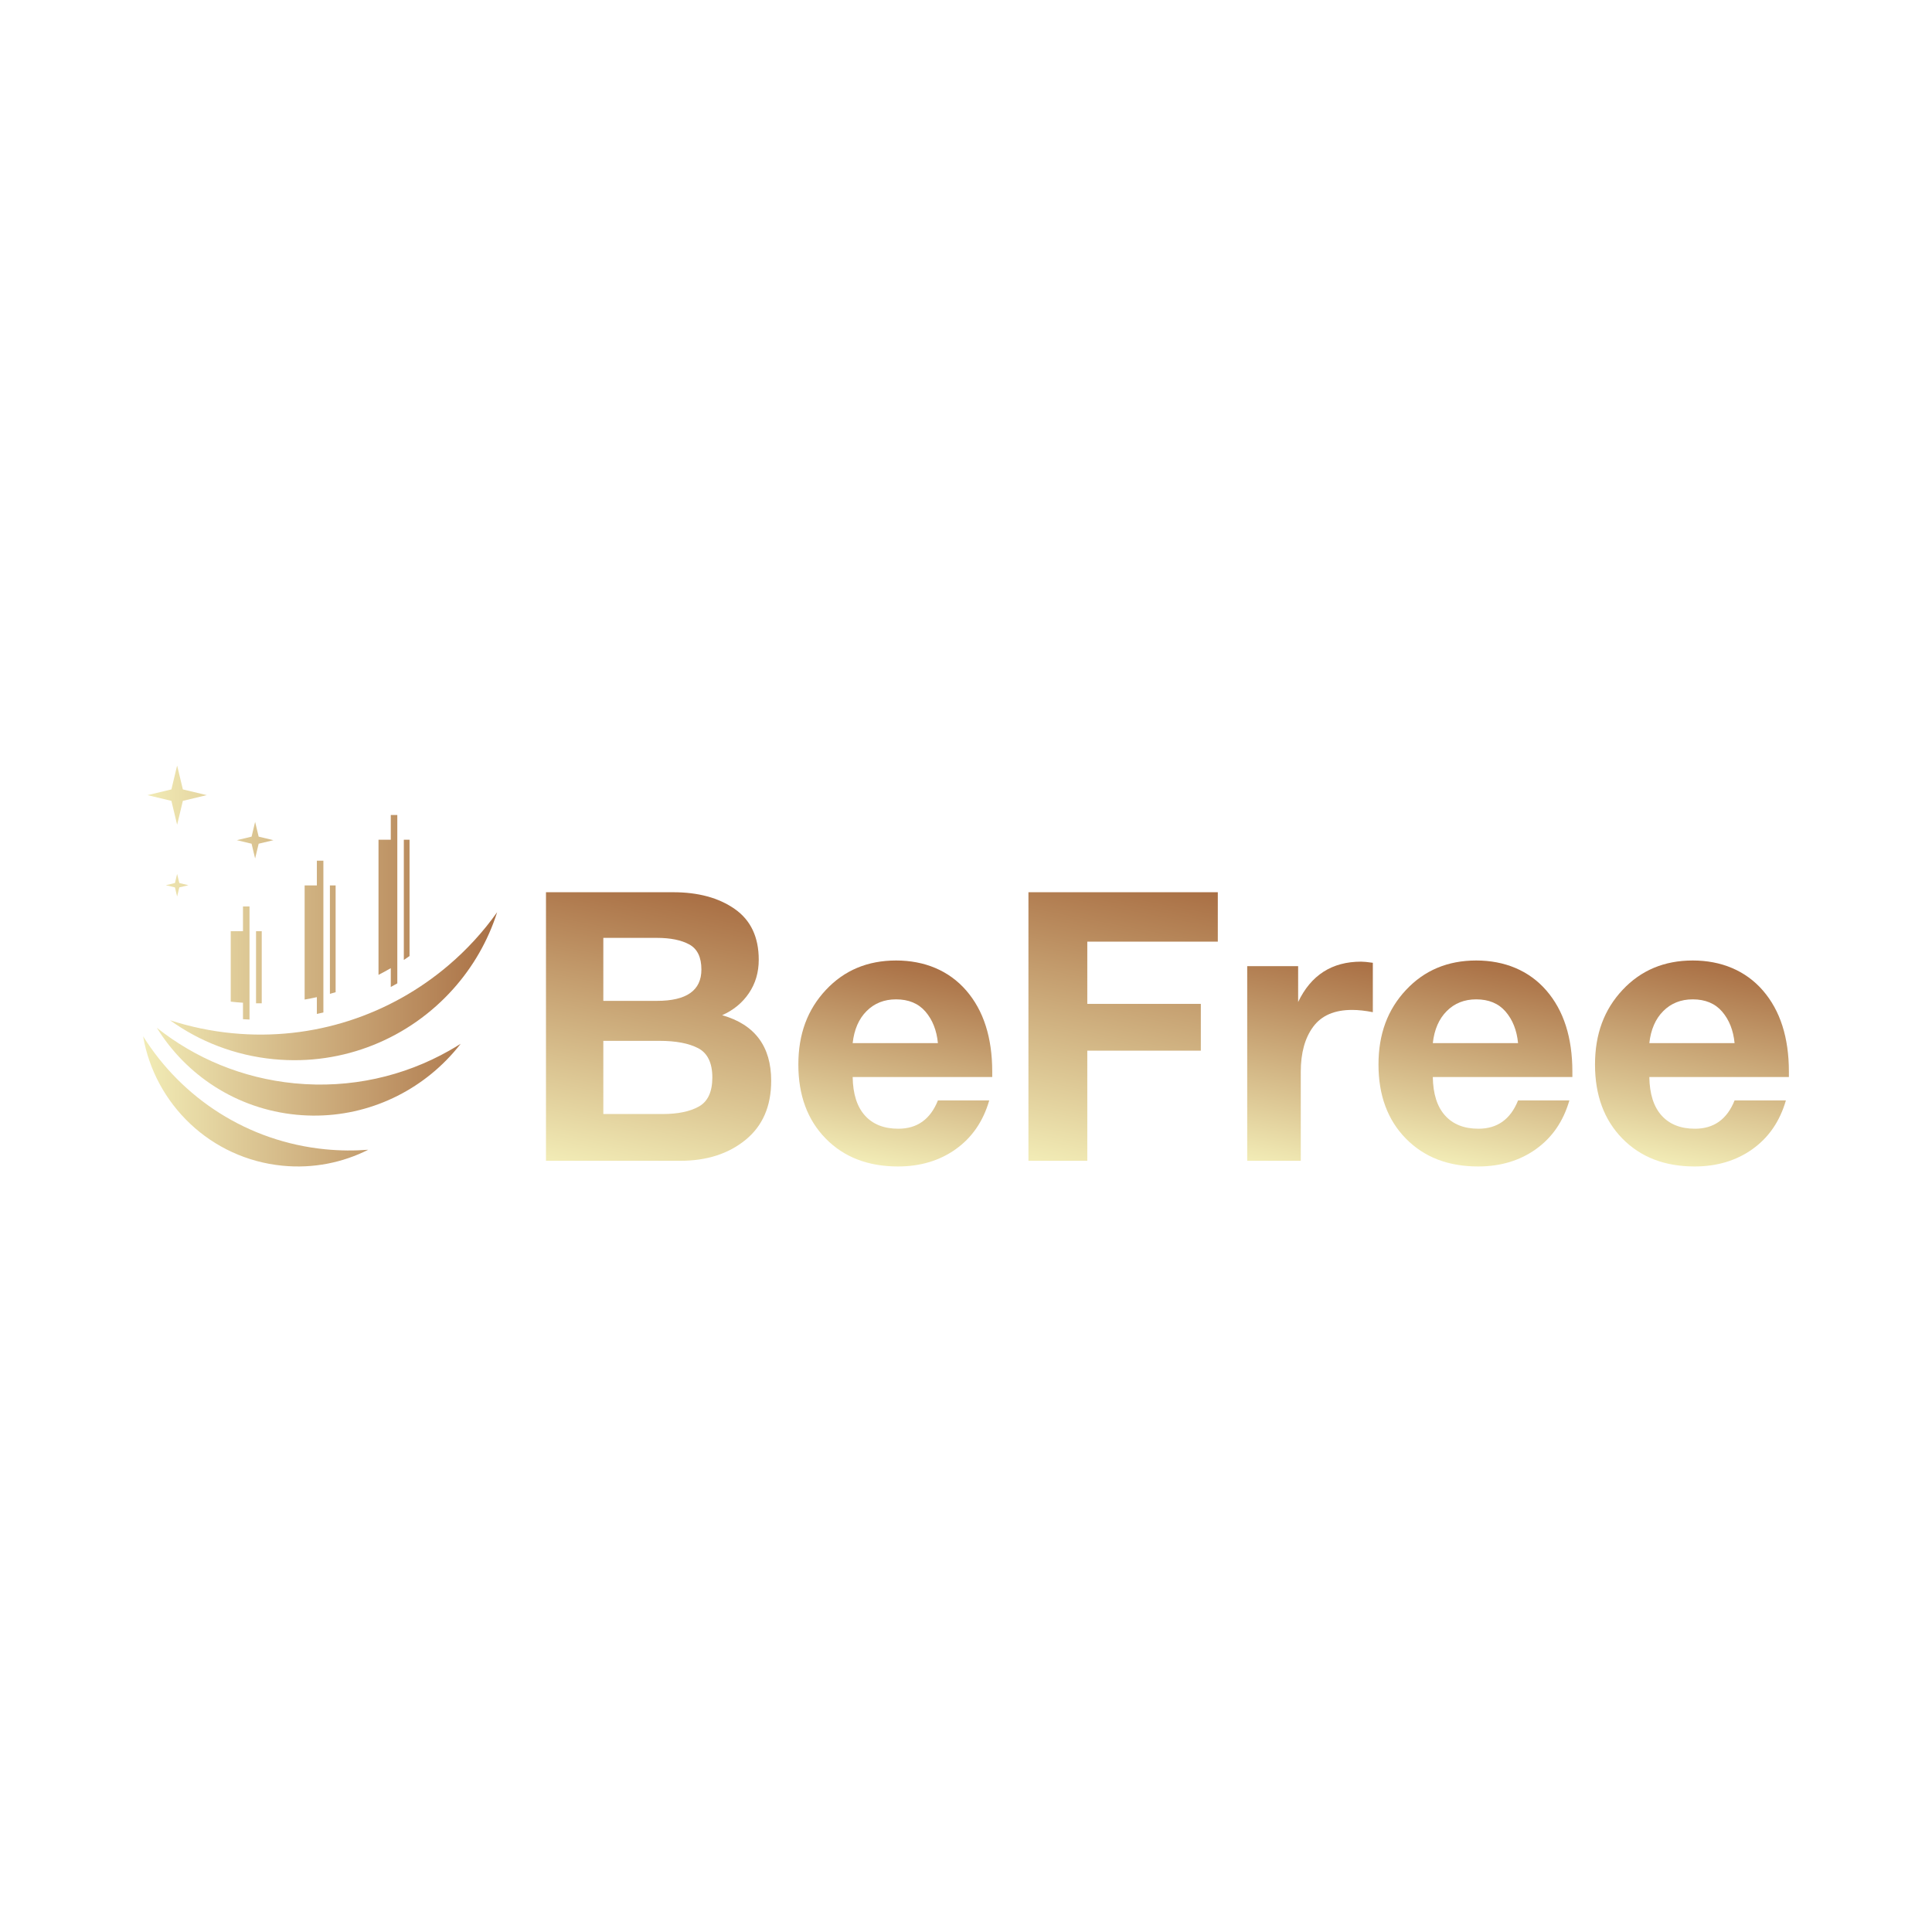
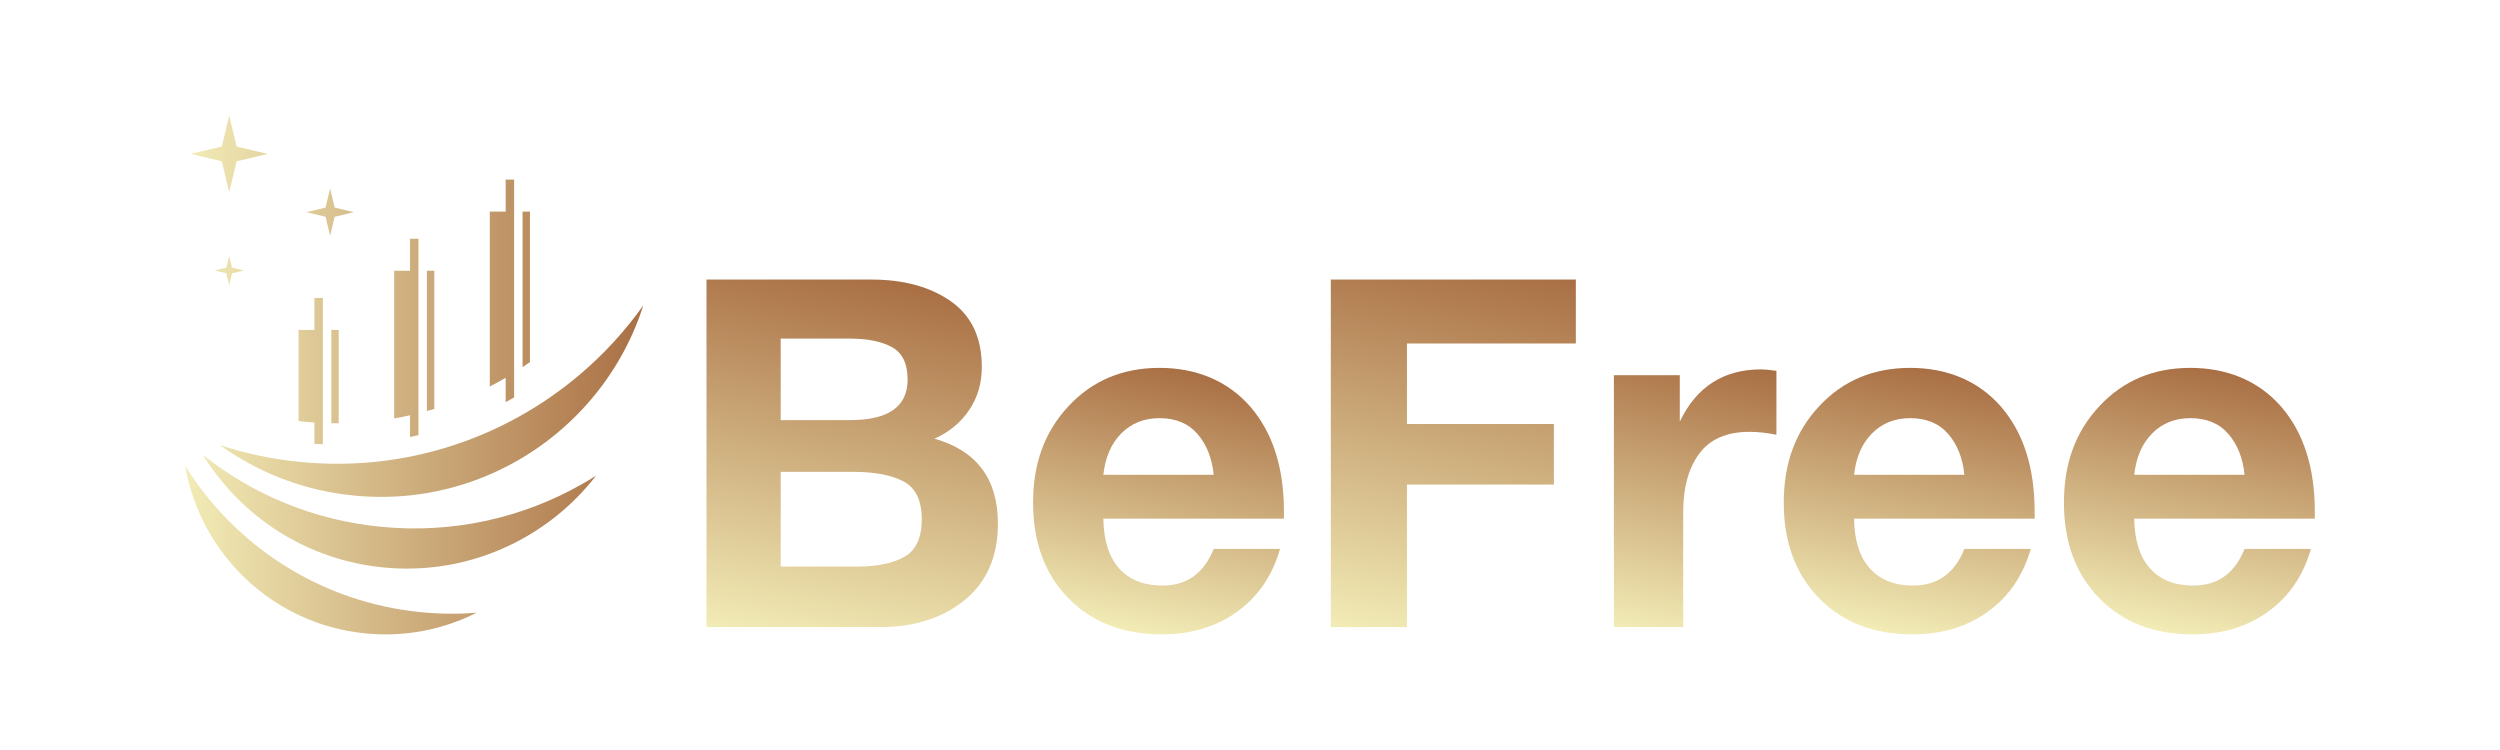
- <svg xmlns="http://www.w3.org/2000/svg" xmlns:xlink="http://www.w3.org/1999/xlink" version="1.1" viewBox="0 0 2000 2000">
+ <svg xmlns="http://www.w3.org/2000/svg" xmlns:xlink="http://www.w3.org/1999/xlink" version="1.1" viewBox="0 700 2000 600">
  <defs>
    <style>
      .st0 {
        fill: url(#_Безымянный_градиент_231);
      }

      .st1 {
        fill: url(#_Безымянный_градиент_232);
      }

      .st2 {
        fill: url(#_Безымянный_градиент_15);
      }

      .st3 {
        fill: url(#_Безымянный_градиент_321);
      }

      .st4 {
        fill: url(#_Безымянный_градиент_93);
      }

      .st5 {
        fill: url(#_Безымянный_градиент_323);
      }

      .st6 {
        fill: url(#_Безымянный_градиент_97);
      }

      .st7 {
        fill: url(#_Безымянный_градиент_233);
      }

      .st8 {
        fill: url(#_Безымянный_градиент_322);
      }

      .st9 {
        fill: url(#_Безымянный_градиент_95);
      }

      .st10 {
        fill: url(#_Безымянный_градиент_32);
      }

      .st11 {
        fill: url(#_Безымянный_градиент_23);
      }

      .st12 {
        fill: url(#_Безымянный_градиент_96);
      }

      .st13 {
        fill: url(#_Безымянный_градиент_44);
      }

      .st14 {
        fill: url(#_Безымянный_градиент_9);
      }

      .st15 {
        display: none;
      }

      .st16 {
        fill: url(#_Безымянный_градиент_441);
      }

      .st17 {
        fill: url(#_Безымянный_градиент_92);
      }

      .st18 {
        fill: url(#_Безымянный_градиент_94);
      }

      .st19 {
        fill: url(#_Безымянный_градиент_3);
      }

      .st20 {
        fill: url(#_Безымянный_градиент_91);
      }

      .st21 {
        fill: url(#_Безымянный_градиент_443);
      }

      .st22 {
        fill: url(#_Безымянный_градиент_442);
      }
    </style>
    <linearGradient id="_Безымянный_градиент_9" data-name="Безымянный градиент 9" x1="148.14" y1="1000" x2="514.65" y2="1000" gradientUnits="userSpaceOnUse">
      <stop offset="0" stop-color="#f2ecb6" />
      <stop offset="1" stop-color="#a96f44" />
    </linearGradient>
    <linearGradient id="_Безымянный_градиент_91" data-name="Безымянный градиент 9" x1="644.68" y1="1217.11" x2="702.08" y2="921.8" xlink:href="#_Безымянный_градиент_9" />
    <linearGradient id="_Безымянный_градиент_92" data-name="Безымянный градиент 9" x1="907.39" y1="1205.73" x2="948.15" y2="996.04" xlink:href="#_Безымянный_градиент_9" />
    <linearGradient id="_Безымянный_градиент_93" data-name="Безымянный градиент 9" x1="1113.9" y1="1211.24" x2="1173.12" y2="906.61" xlink:href="#_Безымянный_градиент_9" />
    <linearGradient id="_Безымянный_градиент_94" data-name="Безымянный градиент 9" x1="1320.49" y1="1207.37" x2="1363.62" y2="985.47" xlink:href="#_Безымянный_градиент_9" />
    <linearGradient id="_Безымянный_градиент_95" data-name="Безымянный градиент 9" x1="1507.96" y1="1205.73" x2="1548.72" y2="996.04" xlink:href="#_Безымянный_градиент_9" />
    <linearGradient id="_Безымянный_градиент_96" data-name="Безымянный градиент 9" x1="1732.1" y1="1205.73" x2="1772.86" y2="996.04" xlink:href="#_Безымянный_градиент_9" />
    <linearGradient id="_Безымянный_градиент_15" data-name="Безымянный градиент 15" x1="3783.34" y1="-488.21" x2="4072.88" y2="-488.21" gradientUnits="userSpaceOnUse">
      <stop offset="0" stop-color="#977dff" />
      <stop offset="1" stop-color="#03f" />
    </linearGradient>
    <linearGradient id="_Безымянный_градиент_97" data-name="Безымянный градиент 9" x1="3069.69" y1="-488.21" x2="3359.22" y2="-488.21" xlink:href="#_Безымянный_градиент_9" />
    <linearGradient id="_Безымянный_градиент_23" data-name="Безымянный градиент 23" x1="4641.76" y1="61.5" x2="4641.76" y2="389.37" gradientUnits="userSpaceOnUse">
      <stop offset="0" stop-color="#009bf3" />
      <stop offset="1" stop-color="#a52ddc" />
    </linearGradient>
    <linearGradient id="_Безымянный_градиент_231" data-name="Безымянный градиент 23" x1="3928.11" y1="389.37" x2="3928.11" y2="61.5" xlink:href="#_Безымянный_градиент_23" />
    <linearGradient id="_Безымянный_градиент_232" data-name="Безымянный градиент 23" x1="3069.69" y1="225.44" x2="3359.22" y2="225.44" xlink:href="#_Безымянный_градиент_23" />
    <linearGradient id="_Безымянный_градиент_44" data-name="Безымянный градиент 44" x1="4641.76" y1="1488.97" x2="4641.76" y2="1816.84" gradientUnits="userSpaceOnUse">
      <stop offset="0" stop-color="#963af3" />
      <stop offset="1" stop-color="#2a1ae2" />
    </linearGradient>
    <linearGradient id="_Безымянный_градиент_441" data-name="Безымянный градиент 44" x1="3928.11" y1="1816.84" x2="3928.11" y2="1488.97" xlink:href="#_Безымянный_градиент_44" />
    <linearGradient id="_Безымянный_градиент_442" data-name="Безымянный градиент 44" x1="3069.69" y1="1652.91" x2="3359.22" y2="1652.91" xlink:href="#_Безымянный_градиент_44" />
    <linearGradient id="_Безымянный_градиент_443" data-name="Безымянный градиент 44" x1="2645.57" y1="1652.91" x2="2356.04" y2="1652.91" xlink:href="#_Безымянный_градиент_44" />
    <linearGradient id="_Безымянный_градиент_32" data-name="Безымянный градиент 32" x1="4641.76" y1="775.18" x2="4641.76" y2="1103.05" gradientUnits="userSpaceOnUse">
      <stop offset="0" stop-color="#f33a93" />
      <stop offset="1" stop-color="#492fe8" />
    </linearGradient>
    <linearGradient id="_Безымянный_градиент_321" data-name="Безымянный градиент 32" x1="3928.11" y1="1103.05" x2="3928.11" y2="775.18" xlink:href="#_Безымянный_градиент_32" />
    <linearGradient id="_Безымянный_градиент_322" data-name="Безымянный градиент 32" x1="3069.69" y1="939.11" x2="3359.22" y2="939.11" xlink:href="#_Безымянный_градиент_32" />
    <linearGradient id="_Безымянный_градиент_323" data-name="Безымянный градиент 32" x1="2645.57" y1="939.11" x2="2356.04" y2="939.11" xlink:href="#_Безымянный_градиент_32" />
    <linearGradient id="_Безымянный_градиент_233" data-name="Безымянный градиент 23" x1="2645.57" y1="225.44" x2="2356.04" y2="225.44" xlink:href="#_Безымянный_градиент_23" />
    <linearGradient id="_Безымянный_градиент_3" data-name="Безымянный градиент 3" x1="2356.04" y1="-488.21" x2="2645.57" y2="-488.21" gradientUnits="userSpaceOnUse">
      <stop offset="0" stop-color="#efd181" />
      <stop offset="1" stop-color="#c59c40" />
    </linearGradient>
  </defs>
  <g id="_Шар_1" data-name="Шар_1">
    <g>
      <path class="st14" d="M177.43,829.05l-24.72-5.93,24.72-5.93,5.93-24.72,5.93,24.72,24.72,5.93-24.72,5.93-5.93,24.72-5.93-24.72ZM264.1,888.69l3.66-15.28,15.28-3.66-15.28-3.66-3.66-15.28-3.66,15.28-15.28,3.66,15.28,3.66,3.66,15.28ZM185.62,918.63l9.44-2.26-9.44-2.26-2.26-9.44-2.26,9.44-9.44,2.26,9.44,2.26,2.26,9.44,2.26-9.44ZM251.53,1055.07c2.24.14,4.5.25,6.76.35v-117.07h-6.76v25.62h-12.68v72.93c4.19.48,8.42.85,12.68,1.12v17.06ZM270.95,963.96h-5.91v74.63c1.49.02,2.99.04,4.48.04h1.43v-74.66ZM404.53,1021.72c2.26-1.22,4.52-2.47,6.76-3.74v-174.32h-6.76v25.62h-12.7v139.91c4.3-2.22,8.55-4.54,12.7-6.95v19.5ZM423.95,869.26h-5.91v124.5c1.99-1.31,3.96-2.66,5.91-4.05v-120.45ZM328.01,1049.63c2.28-.48,4.54-.97,6.76-1.51v-157.13h-6.76v25.62h-12.66v118.12c4.25-.73,8.47-1.56,12.66-2.49v17.39ZM347.43,916.61h-5.91v112.23c1.99-.56,3.96-1.12,5.91-1.72v-110.51ZM465.08,1087.59c-46.97,26.59-102.29,39.48-160.09,33.87-54.12-5.25-102.99-26.02-142.64-57.5,30.37,49.12,82.53,84,144.47,90.01,59.92,5.82,116.08-16.64,155.24-56.49,5.27-5.35,10.23-11.03,14.84-16.98-3.87,2.46-7.82,4.83-11.82,7.08v.02ZM240.44,1069.58c-22.36-2.17-43.93-6.75-64.44-13.43,30.54,21.99,67.15,36.42,107.31,40.32,72.83,7.07,140.81-22.13,186.02-72.86,20.17-22.59,35.81-49.47,45.32-79.3-14.51,20.43-31.49,38.91-50.45,55.03-59.81,50.9-139.39,78.43-223.76,70.24ZM337.18,1189.79c-80.87-7.85-149.06-53.16-189.05-117.09,12.12,70.37,69.94,126.82,144.44,134.05,31.7,3.08,62.16-3.18,88.64-16.53-14.42,1.12-29.15,1.01-44.04-.44Z" />
      <g>
        <path class="st20" d="M696.8,923.63c26.03,0,47.32,5.79,63.85,17.38,16.53,11.59,24.8,29.09,24.8,52.52,0,13.02-3.38,24.54-10.15,34.56-6.77,10.02-16.01,17.64-27.73,22.84,33.84,9.63,50.76,32.28,50.76,67.95,0,26.29-8.85,46.66-26.55,61.11-17.7,14.45-40.22,21.67-67.56,21.67h-139.02v-278.03h131.6ZM624.56,1153.24h61.31c15.88,0,28.44-2.6,37.68-7.81s13.86-15.23,13.86-30.07-4.88-25.19-14.64-30.26c-9.76-5.08-23.1-7.61-40.03-7.61h-58.18v75.76ZM624.56,1036.1h55.45c30.72,0,46.08-10.8,46.08-32.41,0-12.76-4.17-21.41-12.5-25.97-8.33-4.56-19.52-6.83-33.58-6.83h-55.45v65.21Z" />
        <path class="st17" d="M989.48,1189.56c-16.79,11.98-36.77,17.96-59.94,17.96-30.98,0-55.91-9.63-74.78-28.9-18.87-19.26-28.31-44.78-28.31-76.54s9.5-57.01,28.51-77.32c19-20.31,43.22-30.46,72.63-30.46s54.67,10.35,72.63,31.04c17.96,20.7,26.94,48.75,26.94,84.15v5.47h-144.48c.26,17.44,4.49,30.72,12.69,39.83,8.2,9.11,19.72,13.67,34.56,13.67,19.53,0,33.19-9.76,41-29.29h53.11c-6.25,21.61-17.77,38.4-34.56,50.37ZM958.04,1047.22c-7.29-8.46-17.44-12.69-30.46-12.69-12.24,0-22.39,4.04-30.46,12.11-8.07,8.07-12.89,19.13-14.45,33.19h88.25c-1.3-13.28-5.6-24.15-12.89-32.61Z" />
        <path class="st4" d="M1260.67,974.79h-135.11v64.43h117.54v48.42h-117.54v114.02h-60.92v-278.03h196.03v51.15Z" />
        <path class="st18" d="M1421.15,1047.81c-7.81-1.56-14.97-2.34-21.48-2.34-18.22,0-31.63,5.79-40.22,17.38-8.59,11.58-12.89,27.14-12.89,46.66v92.16h-55.45v-201.49h52.72v37.1c13.28-27.86,35.01-41.78,65.21-41.78,2.6,0,6.64.39,12.11,1.17v51.15Z" />
        <path class="st9" d="M1590.04,1189.56c-16.79,11.98-36.77,17.96-59.94,17.96-30.98,0-55.91-9.63-74.78-28.9-18.87-19.26-28.31-44.78-28.31-76.54s9.5-57.01,28.51-77.32c19-20.31,43.22-30.46,72.63-30.46s54.67,10.35,72.63,31.04c17.96,20.7,26.94,48.75,26.94,84.15v5.47h-144.48c.26,17.44,4.49,30.72,12.69,39.83,8.2,9.11,19.72,13.67,34.56,13.67,19.53,0,33.19-9.76,41-29.29h53.11c-6.25,21.61-17.77,38.4-34.56,50.37ZM1558.61,1047.22c-7.29-8.46-17.44-12.69-30.46-12.69-12.24,0-22.39,4.04-30.46,12.11-8.07,8.07-12.89,19.13-14.45,33.19h88.25c-1.3-13.28-5.6-24.15-12.89-32.61Z" />
        <path class="st12" d="M1814.18,1189.56c-16.79,11.98-36.77,17.96-59.94,17.96-30.98,0-55.91-9.63-74.78-28.9-18.87-19.26-28.31-44.78-28.31-76.54s9.5-57.01,28.51-77.32c19-20.31,43.22-30.46,72.63-30.46s54.67,10.35,72.63,31.04c17.96,20.7,26.94,48.75,26.94,84.15v5.47h-144.48c.26,17.44,4.49,30.72,12.69,39.83,8.2,9.11,19.72,13.67,34.56,13.67,19.53,0,33.19-9.76,41-29.29h53.11c-6.25,21.61-17.77,38.4-34.56,50.37ZM1782.75,1047.22c-7.29-8.46-17.44-12.69-30.46-12.69-12.24,0-22.39,4.04-30.46,12.11-8.07,8.07-12.89,19.13-14.45,33.19h88.25c-1.3-13.28-5.6-24.15-12.89-32.61Z" />
      </g>
    </g>
  </g>
  <g id="_Шар_2" data-name="Шар_2" class="st15">
    <path class="st2" d="M3806.48-623.26l-19.53-4.68,19.53-4.68,4.68-19.53,4.68,19.53,19.53,4.68-19.53,4.68-4.68,19.53-4.68-19.53ZM3874.95-576.15l2.89-12.07,12.07-2.89-12.07-2.89-2.89-12.07-2.89,12.07-12.07,2.89,12.07,2.89,2.89,12.07ZM3812.95-552.49l7.46-1.79-7.46-1.79-1.79-7.46-1.79,7.46-7.46,1.79,7.46,1.79,1.79,7.46,1.79-7.46ZM3865.02-444.71c1.77.11,3.55.2,5.34.27v-92.48h-5.34v20.23h-10.02v57.61c3.31.38,6.65.67,10.02.88v13.48ZM3880.36-516.68h-4.67v58.95c1.17.01,2.36.03,3.54.03h1.13v-58.98ZM3985.88-471.06c1.78-.96,3.57-1.95,5.34-2.96v-137.71h-5.34v20.23h-10.03v110.52c3.4-1.75,6.76-3.58,10.03-5.49v15.4ZM4001.22-591.49h-4.67v98.35c1.57-1.04,3.13-2.1,4.67-3.2v-95.15ZM3925.44-449.01c1.8-.38,3.58-.76,5.34-1.19v-124.12h-5.34v20.23h-10v93.31c3.35-.58,6.69-1.24,10-1.97v13.74ZM3940.78-554.09h-4.67v88.66c1.57-.44,3.13-.88,4.67-1.36v-87.3ZM4033.71-419.02c-37.11,21-80.81,31.19-126.46,26.76-42.75-4.15-81.36-20.55-112.68-45.43,23.99,38.81,65.2,66.35,114.13,71.1,47.34,4.6,91.7-13.14,122.63-44.63,4.16-4.22,8.08-8.71,11.72-13.42-3.05,1.94-6.18,3.81-9.34,5.59v.02ZM3856.26-433.25c-17.67-1.72-34.7-5.33-50.91-10.61,24.13,17.37,53.05,28.77,84.77,31.85,57.54,5.59,111.24-17.48,146.95-57.56,15.93-17.85,28.29-39.08,35.8-62.65-11.46,16.14-24.88,30.74-39.86,43.47-47.24,40.21-110.12,61.96-176.76,55.49ZM3932.68-338.29c-63.88-6.2-117.75-42-149.34-92.49,9.57,55.59,55.25,100.18,114.1,105.89,25.04,2.43,49.1-2.51,70.02-13.06-11.39.89-23.03.8-34.79-.34Z" />
    <path class="st6" d="M3092.83-623.26l-19.53-4.68,19.53-4.68,4.68-19.53,4.68,19.53,19.53,4.68-19.53,4.68-4.68,19.53-4.68-19.53ZM3161.3-576.15l2.89-12.07,12.07-2.89-12.07-2.89-2.89-12.07-2.89,12.07-12.07,2.89,12.07,2.89,2.89,12.07ZM3099.3-552.49l7.46-1.79-7.46-1.79-1.79-7.46-1.79,7.46-7.46,1.79,7.46,1.79,1.79,7.46,1.79-7.46ZM3151.37-444.71c1.77.11,3.55.2,5.34.27v-92.48h-5.34v20.23h-10.02v57.61c3.31.38,6.65.67,10.02.88v13.48ZM3166.71-516.68h-4.67v58.95c1.17.01,2.36.03,3.54.03h1.13v-58.98ZM3272.23-471.06c1.78-.96,3.57-1.95,5.34-2.96v-137.71h-5.34v20.23h-10.03v110.52c3.4-1.75,6.76-3.58,10.03-5.49v15.4ZM3287.57-591.49h-4.67v98.35c1.57-1.04,3.13-2.1,4.67-3.2v-95.15ZM3211.79-449.01c1.8-.38,3.58-.76,5.34-1.19v-124.12h-5.34v20.23h-10v93.31c3.35-.58,6.69-1.24,10-1.97v13.74ZM3227.13-554.09h-4.67v88.66c1.57-.44,3.13-.88,4.67-1.36v-87.3ZM3320.06-419.02c-37.11,21-80.81,31.19-126.46,26.76-42.75-4.15-81.36-20.55-112.68-45.43,23.99,38.81,65.2,66.35,114.13,71.1,47.34,4.6,91.7-13.14,122.63-44.63,4.16-4.22,8.08-8.71,11.72-13.42-3.05,1.94-6.18,3.81-9.34,5.59v.02ZM3142.61-433.25c-17.67-1.72-34.7-5.33-50.91-10.61,24.13,17.37,53.05,28.77,84.77,31.85,57.54,5.59,111.24-17.48,146.95-57.56,15.93-17.85,28.29-39.08,35.8-62.65-11.46,16.14-24.88,30.74-39.86,43.47-47.24,40.21-110.12,61.96-176.76,55.49ZM3219.03-338.29c-63.88-6.2-117.75-42-149.34-92.49,9.57,55.59,55.25,100.18,114.1,105.89,25.04,2.43,49.1-2.51,70.02-13.06-11.39.89-23.03.8-34.79-.34Z" />
    <path class="st11" d="M4520.13,90.39l-19.53-4.68,19.53-4.68,4.68-19.53,4.68,19.53,19.53,4.68-19.53,4.68-4.68,19.53-4.68-19.53ZM4588.6,137.51l2.89-12.07,12.07-2.89-12.07-2.89-2.89-12.07-2.89,12.07-12.07,2.89,12.07,2.89,2.89,12.07ZM4526.6,161.16l7.46-1.79-7.46-1.79-1.79-7.46-1.79,7.46-7.46,1.79,7.46,1.79,1.79,7.46,1.79-7.46ZM4578.67,268.94c1.77.11,3.55.2,5.34.27v-92.48h-5.34v20.23h-10.02v57.61c3.31.38,6.65.67,10.02.88v13.48ZM4594.01,196.97h-4.67v58.95c1.17.01,2.36.03,3.54.03h1.13v-58.98ZM4699.53,242.59c1.78-.96,3.57-1.95,5.34-2.96V101.92h-5.34v20.23h-10.03v110.52c3.4-1.75,6.76-3.58,10.03-5.49v15.4ZM4714.87,122.16h-4.67v98.35c1.57-1.04,3.13-2.1,4.67-3.2v-95.15ZM4639.09,264.64c1.8-.38,3.58-.76,5.34-1.19v-124.12h-5.34v20.23h-10v93.31c3.35-.58,6.69-1.24,10-1.97v13.74ZM4654.43,159.56h-4.67v88.66c1.57-.44,3.13-.88,4.67-1.36v-87.3ZM4747.36,294.63c-37.11,21-80.81,31.19-126.46,26.76-42.75-4.15-81.36-20.55-112.68-45.43,23.99,38.81,65.2,66.35,114.13,71.1,47.34,4.6,91.7-13.14,122.63-44.63,4.16-4.22,8.08-8.71,11.72-13.42-3.05,1.94-6.18,3.81-9.34,5.59v.02ZM4569.91,280.4c-17.67-1.72-34.7-5.33-50.91-10.61,24.13,17.37,53.05,28.77,84.77,31.85,57.54,5.59,111.24-17.48,146.95-57.56,15.93-17.85,28.29-39.08,35.8-62.65-11.46,16.14-24.88,30.74-39.86,43.47-47.24,40.21-110.12,61.96-176.76,55.49ZM4646.33,375.36c-63.88-6.2-117.75-42-149.34-92.49,9.57,55.59,55.25,100.18,114.1,105.89,25.04,2.43,49.1-2.51,70.02-13.06-11.39.89-23.03.8-34.79-.34Z" />
    <path class="st0" d="M3806.48,90.39l-19.53-4.68,19.53-4.68,4.68-19.53,4.68,19.53,19.53,4.68-19.53,4.68-4.68,19.53-4.68-19.53ZM3874.95,137.51l2.89-12.07,12.07-2.89-12.07-2.89-2.89-12.07-2.89,12.07-12.07,2.89,12.07,2.89,2.89,12.07ZM3812.95,161.16l7.46-1.79-7.46-1.79-1.79-7.46-1.79,7.46-7.46,1.79,7.46,1.79,1.79,7.46,1.79-7.46ZM3865.02,268.94c1.77.11,3.55.2,5.34.27v-92.48h-5.34v20.23h-10.02v57.61c3.31.38,6.65.67,10.02.88v13.48ZM3880.36,196.97h-4.67v58.95c1.17.01,2.36.03,3.54.03h1.13v-58.98ZM3985.88,242.59c1.78-.96,3.57-1.95,5.34-2.96V101.92h-5.34v20.23h-10.03v110.52c3.4-1.75,6.76-3.58,10.03-5.49v15.4ZM4001.22,122.16h-4.67v98.35c1.57-1.04,3.13-2.1,4.67-3.2v-95.15ZM3925.44,264.64c1.8-.38,3.58-.76,5.34-1.19v-124.12h-5.34v20.23h-10v93.31c3.35-.58,6.69-1.24,10-1.97v13.74ZM3940.78,159.56h-4.67v88.66c1.57-.44,3.13-.88,4.67-1.36v-87.3ZM4033.71,294.63c-37.11,21-80.81,31.19-126.46,26.76-42.75-4.15-81.36-20.55-112.68-45.43,23.99,38.81,65.2,66.35,114.13,71.1,47.34,4.6,91.7-13.14,122.63-44.63,4.16-4.22,8.08-8.71,11.72-13.42-3.05,1.94-6.18,3.81-9.34,5.59v.02ZM3856.26,280.4c-17.67-1.72-34.7-5.33-50.91-10.61,24.13,17.37,53.05,28.77,84.77,31.85,57.54,5.59,111.24-17.48,146.95-57.56,15.93-17.85,28.29-39.08,35.8-62.65-11.46,16.14-24.88,30.74-39.86,43.47-47.24,40.21-110.12,61.96-176.76,55.49ZM3932.68,375.36c-63.88-6.2-117.75-42-149.34-92.49,9.57,55.59,55.25,100.18,114.1,105.89,25.04,2.43,49.1-2.51,70.02-13.06-11.39.89-23.03.8-34.79-.34Z" />
    <path class="st1" d="M3092.83,90.39l-19.53-4.68,19.53-4.68,4.68-19.53,4.68,19.53,19.53,4.68-19.53,4.68-4.68,19.53-4.68-19.53ZM3161.3,137.51l2.89-12.07,12.07-2.89-12.07-2.89-2.89-12.07-2.89,12.07-12.07,2.89,12.07,2.89,2.89,12.07ZM3099.3,161.16l7.46-1.79-7.46-1.79-1.79-7.46-1.79,7.46-7.46,1.79,7.46,1.79,1.79,7.46,1.79-7.46ZM3151.37,268.94c1.77.11,3.55.2,5.34.27v-92.48h-5.34v20.23h-10.02v57.61c3.31.38,6.65.67,10.02.88v13.48ZM3166.71,196.97h-4.67v58.95c1.17.01,2.36.03,3.54.03h1.13v-58.98ZM3272.23,242.59c1.78-.96,3.57-1.95,5.34-2.96V101.92h-5.34v20.23h-10.03v110.52c3.4-1.75,6.76-3.58,10.03-5.49v15.4ZM3287.57,122.16h-4.67v98.35c1.57-1.04,3.13-2.1,4.67-3.2v-95.15ZM3211.79,264.64c1.8-.38,3.58-.76,5.34-1.19v-124.12h-5.34v20.23h-10v93.31c3.35-.58,6.69-1.24,10-1.97v13.74ZM3227.13,159.56h-4.67v88.66c1.57-.44,3.13-.88,4.67-1.36v-87.3ZM3320.06,294.63c-37.11,21-80.81,31.19-126.46,26.76-42.75-4.15-81.36-20.55-112.68-45.43,23.99,38.81,65.2,66.35,114.13,71.1,47.34,4.6,91.7-13.14,122.63-44.63,4.16-4.22,8.08-8.71,11.72-13.42-3.05,1.94-6.18,3.81-9.34,5.59v.02ZM3142.61,280.4c-17.67-1.72-34.7-5.33-50.91-10.61,24.13,17.37,53.05,28.77,84.77,31.85,57.54,5.59,111.24-17.48,146.95-57.56,15.93-17.85,28.29-39.08,35.8-62.65-11.46,16.14-24.88,30.74-39.86,43.47-47.24,40.21-110.12,61.96-176.76,55.49ZM3219.03,375.36c-63.88-6.2-117.75-42-149.34-92.49,9.57,55.59,55.25,100.18,114.1,105.89,25.04,2.43,49.1-2.51,70.02-13.06-11.39.89-23.03.8-34.79-.34Z" />
    <path class="st13" d="M4520.13,1517.86l-19.53-4.68,19.53-4.68,4.68-19.53,4.68,19.53,19.53,4.68-19.53,4.68-4.68,19.53-4.68-19.53ZM4588.6,1564.97l2.89-12.07,12.07-2.89-12.07-2.89-2.89-12.07-2.89,12.07-12.07,2.89,12.07,2.89,2.89,12.07ZM4526.6,1588.63l7.46-1.79-7.46-1.79-1.79-7.46-1.79,7.46-7.46,1.79,7.46,1.79,1.79,7.46,1.79-7.46ZM4578.67,1696.41c1.77.11,3.55.2,5.34.27v-92.48h-5.34v20.23h-10.02v57.61c3.31.38,6.65.67,10.02.88v13.48ZM4594.01,1624.44h-4.67v58.95c1.17.01,2.36.03,3.54.03h1.13v-58.98ZM4699.53,1670.06c1.78-.96,3.57-1.95,5.34-2.96v-137.71h-5.34v20.23h-10.03v110.52c3.4-1.75,6.76-3.58,10.03-5.49v15.4ZM4714.87,1549.63h-4.67v98.35c1.57-1.04,3.13-2.1,4.67-3.2v-95.15ZM4639.09,1692.11c1.8-.38,3.58-.76,5.34-1.19v-124.12h-5.34v20.23h-10v93.31c3.35-.58,6.69-1.24,10-1.97v13.74ZM4654.43,1587.03h-4.67v88.66c1.57-.44,3.13-.88,4.67-1.36v-87.3ZM4747.36,1722.1c-37.11,21-80.81,31.19-126.46,26.76-42.75-4.15-81.36-20.55-112.68-45.43,23.99,38.81,65.2,66.35,114.13,71.1,47.34,4.6,91.7-13.14,122.63-44.63,4.16-4.22,8.08-8.71,11.72-13.42-3.05,1.94-6.18,3.81-9.34,5.59v.02ZM4569.91,1707.87c-17.67-1.72-34.7-5.33-50.91-10.61,24.13,17.37,53.05,28.77,84.77,31.85,57.54,5.59,111.24-17.48,146.95-57.56,15.93-17.85,28.29-39.08,35.8-62.65-11.46,16.14-24.88,30.74-39.86,43.47-47.24,40.21-110.12,61.96-176.76,55.49ZM4646.33,1802.83c-63.88-6.2-117.75-42-149.34-92.49,9.57,55.59,55.25,100.18,114.1,105.89,25.04,2.43,49.1-2.51,70.02-13.06-11.39.89-23.03.8-34.79-.34Z" />
    <path class="st16" d="M3806.48,1517.86l-19.53-4.68,19.53-4.68,4.68-19.53,4.68,19.53,19.53,4.68-19.53,4.68-4.68,19.53-4.68-19.53ZM3874.95,1564.97l2.89-12.07,12.07-2.89-12.07-2.89-2.89-12.07-2.89,12.07-12.07,2.89,12.07,2.89,2.89,12.07ZM3812.95,1588.63l7.46-1.79-7.46-1.79-1.79-7.46-1.79,7.46-7.46,1.79,7.46,1.79,1.79,7.46,1.79-7.46ZM3865.02,1696.41c1.77.11,3.55.2,5.34.27v-92.48h-5.34v20.23h-10.02v57.61c3.31.38,6.65.67,10.02.88v13.48ZM3880.36,1624.44h-4.67v58.95c1.17.01,2.36.03,3.54.03h1.13v-58.98ZM3985.88,1670.06c1.78-.96,3.57-1.95,5.34-2.96v-137.71h-5.34v20.23h-10.03v110.52c3.4-1.75,6.76-3.58,10.03-5.49v15.4ZM4001.22,1549.63h-4.67v98.35c1.57-1.04,3.13-2.1,4.67-3.2v-95.15ZM3925.44,1692.11c1.8-.38,3.58-.76,5.34-1.19v-124.12h-5.34v20.23h-10v93.31c3.35-.58,6.69-1.24,10-1.97v13.74ZM3940.78,1587.03h-4.67v88.66c1.57-.44,3.13-.88,4.67-1.36v-87.3ZM4033.71,1722.1c-37.11,21-80.81,31.19-126.46,26.76-42.75-4.15-81.36-20.55-112.68-45.43,23.99,38.81,65.2,66.35,114.13,71.1,47.34,4.6,91.7-13.14,122.63-44.63,4.16-4.22,8.08-8.71,11.72-13.42-3.05,1.94-6.18,3.81-9.34,5.59v.02ZM3856.26,1707.87c-17.67-1.72-34.7-5.33-50.91-10.61,24.13,17.37,53.05,28.77,84.77,31.85,57.54,5.59,111.24-17.48,146.95-57.56,15.93-17.85,28.29-39.08,35.8-62.65-11.46,16.14-24.88,30.74-39.86,43.47-47.24,40.21-110.12,61.96-176.76,55.49ZM3932.68,1802.83c-63.88-6.2-117.75-42-149.34-92.49,9.57,55.59,55.25,100.18,114.1,105.89,25.04,2.43,49.1-2.51,70.02-13.06-11.39.89-23.03.8-34.79-.34Z" />
    <path class="st22" d="M3092.83,1517.86l-19.53-4.68,19.53-4.68,4.68-19.53,4.68,19.53,19.53,4.68-19.53,4.68-4.68,19.53-4.68-19.53ZM3161.3,1564.97l2.89-12.07,12.07-2.89-12.07-2.89-2.89-12.07-2.89,12.07-12.07,2.89,12.07,2.89,2.89,12.07ZM3099.3,1588.63l7.46-1.79-7.46-1.79-1.79-7.46-1.79,7.46-7.46,1.79,7.46,1.79,1.79,7.46,1.79-7.46ZM3151.37,1696.41c1.77.11,3.55.2,5.34.27v-92.48h-5.34v20.23h-10.02v57.61c3.31.38,6.65.67,10.02.88v13.48ZM3166.71,1624.44h-4.67v58.95c1.17.01,2.36.03,3.54.03h1.13v-58.98ZM3272.23,1670.06c1.78-.96,3.57-1.95,5.34-2.96v-137.71h-5.34v20.23h-10.03v110.52c3.4-1.75,6.76-3.58,10.03-5.49v15.4ZM3287.57,1549.63h-4.67v98.35c1.57-1.04,3.13-2.1,4.67-3.2v-95.15ZM3211.79,1692.11c1.8-.38,3.58-.76,5.34-1.19v-124.12h-5.34v20.23h-10v93.31c3.35-.58,6.69-1.24,10-1.97v13.74ZM3227.13,1587.03h-4.67v88.66c1.57-.44,3.13-.88,4.67-1.36v-87.3ZM3320.06,1722.1c-37.11,21-80.81,31.19-126.46,26.76-42.75-4.15-81.36-20.55-112.68-45.43,23.99,38.81,65.2,66.35,114.13,71.1,47.34,4.6,91.7-13.14,122.63-44.63,4.16-4.22,8.08-8.71,11.72-13.42-3.05,1.94-6.18,3.81-9.34,5.59v.02ZM3142.61,1707.87c-17.67-1.72-34.7-5.33-50.91-10.61,24.13,17.37,53.05,28.77,84.77,31.85,57.54,5.59,111.24-17.48,146.95-57.56,15.93-17.85,28.29-39.08,35.8-62.65-11.46,16.14-24.88,30.74-39.86,43.47-47.24,40.21-110.12,61.96-176.76,55.49ZM3219.03,1802.83c-63.88-6.2-117.75-42-149.34-92.49,9.57,55.59,55.25,100.18,114.1,105.89,25.04,2.43,49.1-2.51,70.02-13.06-11.39.89-23.03.8-34.79-.34Z" />
    <path class="st21" d="M2379.18,1517.86l-19.53-4.68,19.53-4.68,4.68-19.53,4.68,19.53,19.53,4.68-19.53,4.68-4.68,19.53-4.68-19.53ZM2447.65,1564.97l2.89-12.07,12.07-2.89-12.07-2.89-2.89-12.07-2.89,12.07-12.07,2.89,12.07,2.89,2.89,12.07ZM2385.65,1588.63l7.46-1.79-7.46-1.79-1.79-7.46-1.79,7.46-7.46,1.79,7.46,1.79,1.79,7.46,1.79-7.46ZM2437.72,1696.41c1.77.11,3.55.2,5.34.27v-92.48h-5.34v20.23h-10.02v57.61c3.31.38,6.65.67,10.02.88v13.48ZM2453.06,1624.44h-4.67v58.95c1.17.01,2.36.03,3.54.03h1.13v-58.98ZM2558.58,1670.06c1.78-.96,3.57-1.95,5.34-2.96v-137.71h-5.34v20.23h-10.03v110.52c3.4-1.75,6.76-3.58,10.03-5.49v15.4ZM2573.92,1549.63h-4.67v98.35c1.57-1.04,3.13-2.1,4.67-3.2v-95.15ZM2498.14,1692.11c1.8-.38,3.58-.76,5.34-1.19v-124.12h-5.34v20.23h-10v93.31c3.35-.58,6.69-1.24,10-1.97v13.74ZM2513.48,1587.03h-4.67v88.66c1.57-.44,3.13-.88,4.67-1.36v-87.3ZM2606.41,1722.1c-37.11,21-80.81,31.19-126.46,26.76-42.75-4.15-81.36-20.55-112.68-45.43,23.99,38.81,65.2,66.35,114.13,71.1,47.34,4.6,91.7-13.14,122.63-44.63,4.16-4.22,8.08-8.71,11.72-13.42-3.05,1.94-6.18,3.81-9.34,5.59v.02ZM2428.96,1707.87c-17.67-1.72-34.7-5.33-50.91-10.61,24.13,17.37,53.05,28.77,84.77,31.85,57.54,5.59,111.24-17.48,146.95-57.56,15.93-17.85,28.29-39.08,35.8-62.65-11.46,16.14-24.88,30.74-39.86,43.47-47.24,40.21-110.12,61.96-176.76,55.49ZM2505.38,1802.83c-63.88-6.2-117.75-42-149.34-92.49,9.57,55.59,55.25,100.18,114.1,105.89,25.04,2.43,49.1-2.51,70.02-13.06-11.39.89-23.03.8-34.79-.34Z" />
    <path class="st10" d="M4520.13,804.07l-19.53-4.68,19.53-4.68,4.68-19.53,4.68,19.53,19.53,4.68-19.53,4.68-4.68,19.53-4.68-19.53ZM4588.6,851.18l2.89-12.07,12.07-2.89-12.07-2.89-2.89-12.07-2.89,12.07-12.07,2.89,12.07,2.89,2.89,12.07ZM4526.6,874.84l7.46-1.79-7.46-1.79-1.79-7.46-1.79,7.46-7.46,1.79,7.46,1.79,1.79,7.46,1.79-7.46ZM4578.67,982.62c1.77.11,3.55.2,5.34.27v-92.48h-5.34v20.23h-10.02v57.61c3.31.38,6.65.67,10.02.88v13.48ZM4594.01,910.65h-4.67v58.95c1.17.01,2.36.03,3.54.03h1.13v-58.98ZM4699.53,956.27c1.78-.96,3.57-1.95,5.34-2.96v-137.71h-5.34v20.23h-10.03v110.52c3.4-1.75,6.76-3.58,10.03-5.49v15.4ZM4714.87,835.84h-4.67v98.35c1.57-1.04,3.13-2.1,4.67-3.2v-95.15ZM4639.09,978.32c1.8-.38,3.58-.76,5.34-1.19v-124.12h-5.34v20.23h-10v93.31c3.35-.58,6.69-1.24,10-1.97v13.74ZM4654.43,873.24h-4.67v88.66c1.57-.44,3.13-.88,4.67-1.36v-87.3ZM4747.36,1008.3c-37.11,21-80.81,31.19-126.46,26.76-42.75-4.15-81.36-20.55-112.68-45.43,23.99,38.81,65.2,66.35,114.13,71.1,47.34,4.6,91.7-13.14,122.63-44.63,4.16-4.22,8.08-8.71,11.72-13.42-3.05,1.94-6.18,3.81-9.34,5.59v.02ZM4569.91,994.08c-17.67-1.72-34.7-5.33-50.91-10.61,24.13,17.37,53.05,28.77,84.77,31.85,57.54,5.59,111.24-17.48,146.95-57.56,15.93-17.85,28.29-39.08,35.8-62.65-11.46,16.14-24.88,30.74-39.86,43.47-47.24,40.21-110.12,61.96-176.76,55.49ZM4646.33,1089.04c-63.88-6.2-117.75-42-149.34-92.49,9.57,55.59,55.25,100.18,114.1,105.89,25.04,2.43,49.1-2.51,70.02-13.06-11.39.89-23.03.8-34.79-.34Z" />
    <path class="st3" d="M3806.48,804.07l-19.53-4.68,19.53-4.68,4.68-19.53,4.68,19.53,19.53,4.68-19.53,4.68-4.68,19.53-4.68-19.53ZM3874.95,851.18l2.89-12.07,12.07-2.89-12.07-2.89-2.89-12.07-2.89,12.07-12.07,2.89,12.07,2.89,2.89,12.07ZM3812.95,874.84l7.46-1.79-7.46-1.79-1.79-7.46-1.79,7.46-7.46,1.79,7.46,1.79,1.79,7.46,1.79-7.46ZM3865.02,982.62c1.77.11,3.55.2,5.34.27v-92.48h-5.34v20.23h-10.02v57.61c3.31.38,6.65.67,10.02.88v13.48ZM3880.36,910.65h-4.67v58.95c1.17.01,2.36.03,3.54.03h1.13v-58.98ZM3985.88,956.27c1.78-.96,3.57-1.95,5.34-2.96v-137.71h-5.34v20.23h-10.03v110.52c3.4-1.75,6.76-3.58,10.03-5.49v15.4ZM4001.22,835.84h-4.67v98.35c1.57-1.04,3.13-2.1,4.67-3.2v-95.15ZM3925.44,978.32c1.8-.38,3.58-.76,5.34-1.19v-124.12h-5.34v20.23h-10v93.31c3.35-.58,6.69-1.24,10-1.97v13.74ZM3940.78,873.24h-4.67v88.66c1.57-.44,3.13-.88,4.67-1.36v-87.3ZM4033.71,1008.3c-37.11,21-80.81,31.19-126.46,26.76-42.75-4.15-81.36-20.55-112.68-45.43,23.99,38.81,65.2,66.35,114.13,71.1,47.34,4.6,91.7-13.14,122.63-44.63,4.16-4.22,8.08-8.71,11.72-13.42-3.05,1.94-6.18,3.81-9.34,5.59v.02ZM3856.26,994.08c-17.67-1.72-34.7-5.33-50.91-10.61,24.13,17.37,53.05,28.77,84.77,31.85,57.54,5.59,111.24-17.48,146.95-57.56,15.93-17.85,28.29-39.08,35.8-62.65-11.46,16.14-24.88,30.74-39.86,43.47-47.24,40.21-110.12,61.96-176.76,55.49ZM3932.68,1089.04c-63.88-6.2-117.75-42-149.34-92.49,9.57,55.59,55.25,100.18,114.1,105.89,25.04,2.43,49.1-2.51,70.02-13.06-11.39.89-23.03.8-34.79-.34Z" />
    <path class="st8" d="M3092.83,804.07l-19.53-4.68,19.53-4.68,4.68-19.53,4.68,19.53,19.53,4.68-19.53,4.68-4.68,19.53-4.68-19.53ZM3161.3,851.18l2.89-12.07,12.07-2.89-12.07-2.89-2.89-12.07-2.89,12.07-12.07,2.89,12.07,2.89,2.89,12.07ZM3099.3,874.84l7.46-1.79-7.46-1.79-1.79-7.46-1.79,7.46-7.46,1.79,7.46,1.79,1.79,7.46,1.79-7.46ZM3151.37,982.62c1.77.11,3.55.2,5.34.27v-92.48h-5.34v20.23h-10.02v57.61c3.31.38,6.65.67,10.02.88v13.48ZM3166.71,910.65h-4.67v58.95c1.17.01,2.36.03,3.54.03h1.13v-58.98ZM3272.23,956.27c1.78-.96,3.57-1.95,5.34-2.96v-137.71h-5.34v20.23h-10.03v110.52c3.4-1.75,6.76-3.58,10.03-5.49v15.4ZM3287.57,835.84h-4.67v98.35c1.57-1.04,3.13-2.1,4.67-3.2v-95.15ZM3211.79,978.32c1.8-.38,3.58-.76,5.34-1.19v-124.12h-5.34v20.23h-10v93.31c3.35-.58,6.69-1.24,10-1.97v13.74ZM3227.13,873.24h-4.67v88.66c1.57-.44,3.13-.88,4.67-1.36v-87.3ZM3320.06,1008.3c-37.11,21-80.81,31.19-126.46,26.76-42.75-4.15-81.36-20.55-112.68-45.43,23.99,38.81,65.2,66.35,114.13,71.1,47.34,4.6,91.7-13.14,122.63-44.63,4.16-4.22,8.08-8.71,11.72-13.42-3.05,1.94-6.18,3.81-9.34,5.59v.02ZM3142.61,994.08c-17.67-1.72-34.7-5.33-50.91-10.61,24.13,17.37,53.05,28.77,84.77,31.85,57.54,5.59,111.24-17.48,146.95-57.56,15.93-17.85,28.29-39.08,35.8-62.65-11.46,16.14-24.88,30.74-39.86,43.47-47.24,40.21-110.12,61.96-176.76,55.49ZM3219.03,1089.04c-63.88-6.2-117.75-42-149.34-92.49,9.57,55.59,55.25,100.18,114.1,105.89,25.04,2.43,49.1-2.51,70.02-13.06-11.39.89-23.03.8-34.79-.34Z" />
    <path class="st5" d="M2379.18,804.07l-19.53-4.68,19.53-4.68,4.68-19.53,4.68,19.53,19.53,4.68-19.53,4.68-4.68,19.53-4.68-19.53ZM2447.65,851.18l2.89-12.07,12.07-2.89-12.07-2.89-2.89-12.07-2.89,12.07-12.07,2.89,12.07,2.89,2.89,12.07ZM2385.65,874.84l7.46-1.79-7.46-1.79-1.79-7.46-1.79,7.46-7.46,1.79,7.46,1.79,1.79,7.46,1.79-7.46ZM2437.72,982.62c1.77.11,3.55.2,5.34.27v-92.48h-5.34v20.23h-10.02v57.61c3.31.38,6.65.67,10.02.88v13.48ZM2453.06,910.65h-4.67v58.95c1.17.01,2.36.03,3.54.03h1.13v-58.98ZM2558.58,956.27c1.78-.96,3.57-1.95,5.34-2.96v-137.71h-5.34v20.23h-10.03v110.52c3.4-1.75,6.76-3.58,10.03-5.49v15.4ZM2573.92,835.84h-4.67v98.35c1.57-1.04,3.13-2.1,4.67-3.2v-95.15ZM2498.14,978.32c1.8-.38,3.58-.76,5.34-1.19v-124.12h-5.34v20.23h-10v93.31c3.35-.58,6.69-1.24,10-1.97v13.74ZM2513.48,873.24h-4.67v88.66c1.57-.44,3.13-.88,4.67-1.36v-87.3ZM2606.41,1008.3c-37.11,21-80.81,31.19-126.46,26.76-42.75-4.15-81.36-20.55-112.68-45.43,23.99,38.81,65.2,66.35,114.13,71.1,47.34,4.6,91.7-13.14,122.63-44.63,4.16-4.22,8.08-8.71,11.72-13.42-3.05,1.94-6.18,3.81-9.34,5.59v.02ZM2428.96,994.08c-17.67-1.72-34.7-5.33-50.91-10.61,24.13,17.37,53.05,28.77,84.77,31.85,57.54,5.59,111.24-17.48,146.95-57.56,15.93-17.85,28.29-39.08,35.8-62.65-11.46,16.14-24.88,30.74-39.86,43.47-47.24,40.21-110.12,61.96-176.76,55.49ZM2505.38,1089.04c-63.88-6.2-117.75-42-149.34-92.49,9.57,55.59,55.25,100.18,114.1,105.89,25.04,2.43,49.1-2.51,70.02-13.06-11.39.89-23.03.8-34.79-.34Z" />
    <path class="st7" d="M2379.18,90.39l-19.53-4.68,19.53-4.68,4.68-19.53,4.68,19.53,19.53,4.68-19.53,4.68-4.68,19.53-4.68-19.53ZM2447.65,137.51l2.89-12.07,12.07-2.89-12.07-2.89-2.89-12.07-2.89,12.07-12.07,2.89,12.07,2.89,2.89,12.07ZM2385.65,161.16l7.46-1.79-7.46-1.79-1.79-7.46-1.79,7.46-7.46,1.79,7.46,1.79,1.79,7.46,1.79-7.46ZM2437.72,268.94c1.77.11,3.55.2,5.34.27v-92.48h-5.34v20.23h-10.02v57.61c3.31.38,6.65.67,10.02.88v13.48ZM2453.06,196.97h-4.67v58.95c1.17.01,2.36.03,3.54.03h1.13v-58.98ZM2558.58,242.59c1.78-.96,3.57-1.95,5.34-2.96V101.92h-5.34v20.23h-10.03v110.52c3.4-1.75,6.76-3.58,10.03-5.49v15.4ZM2573.92,122.16h-4.67v98.35c1.57-1.04,3.13-2.1,4.67-3.2v-95.15ZM2498.14,264.64c1.8-.38,3.58-.76,5.34-1.19v-124.12h-5.34v20.23h-10v93.31c3.35-.58,6.69-1.24,10-1.97v13.74ZM2513.48,159.56h-4.67v88.66c1.57-.44,3.13-.88,4.67-1.36v-87.3ZM2606.41,294.63c-37.11,21-80.81,31.19-126.46,26.76-42.75-4.15-81.36-20.55-112.68-45.43,23.99,38.81,65.2,66.35,114.13,71.1,47.34,4.6,91.7-13.14,122.63-44.63,4.16-4.22,8.08-8.71,11.72-13.42-3.05,1.94-6.18,3.81-9.34,5.59v.02ZM2428.96,280.4c-17.67-1.72-34.7-5.33-50.91-10.61,24.13,17.37,53.05,28.77,84.77,31.85,57.54,5.59,111.24-17.48,146.95-57.56,15.93-17.85,28.29-39.08,35.8-62.65-11.46,16.14-24.88,30.74-39.86,43.47-47.24,40.21-110.12,61.96-176.76,55.49ZM2505.38,375.36c-63.88-6.2-117.75-42-149.34-92.49,9.57,55.59,55.25,100.18,114.1,105.89,25.04,2.43,49.1-2.51,70.02-13.06-11.39.89-23.03.8-34.79-.34Z" />
    <path class="st19" d="M2379.18-623.26l-19.53-4.68,19.53-4.68,4.68-19.53,4.68,19.53,19.53,4.68-19.53,4.68-4.68,19.53-4.68-19.53ZM2447.65-576.15l2.89-12.07,12.07-2.89-12.07-2.89-2.89-12.07-2.89,12.07-12.07,2.89,12.07,2.89,2.89,12.07ZM2385.65-552.49l7.46-1.79-7.46-1.79-1.79-7.46-1.79,7.46-7.46,1.79,7.46,1.79,1.79,7.46,1.79-7.46ZM2437.72-444.71c1.77.11,3.55.2,5.34.27v-92.48h-5.34v20.23h-10.02v57.61c3.31.38,6.65.67,10.02.88v13.48ZM2453.06-516.68h-4.67v58.95c1.17.01,2.36.03,3.54.03h1.13v-58.98ZM2558.58-471.06c1.78-.96,3.57-1.95,5.34-2.96v-137.71h-5.34v20.23h-10.03v110.52c3.4-1.75,6.76-3.58,10.03-5.49v15.4ZM2573.92-591.49h-4.67v98.35c1.57-1.04,3.13-2.1,4.67-3.2v-95.15ZM2498.14-449.01c1.8-.38,3.58-.76,5.34-1.19v-124.12h-5.34v20.23h-10v93.31c3.35-.58,6.69-1.24,10-1.97v13.74ZM2513.48-554.09h-4.67v88.66c1.57-.44,3.13-.88,4.67-1.36v-87.3ZM2606.41-419.02c-37.11,21-80.81,31.19-126.46,26.76-42.75-4.15-81.36-20.55-112.68-45.43,23.99,38.81,65.2,66.35,114.13,71.1,47.34,4.6,91.7-13.14,122.63-44.63,4.16-4.22,8.08-8.71,11.72-13.42-3.05,1.94-6.18,3.81-9.34,5.59v.02ZM2428.96-433.25c-17.67-1.72-34.7-5.33-50.91-10.61,24.13,17.37,53.05,28.77,84.77,31.85,57.54,5.59,111.24-17.48,146.95-57.56,15.93-17.85,28.29-39.08,35.8-62.65-11.46,16.14-24.88,30.74-39.86,43.47-47.24,40.21-110.12,61.96-176.76,55.49ZM2505.38-338.29c-63.88-6.2-117.75-42-149.34-92.49,9.57,55.59,55.25,100.18,114.1,105.89,25.04,2.43,49.1-2.51,70.02-13.06-11.39.89-23.03.8-34.79-.34Z" />
  </g>
</svg>
